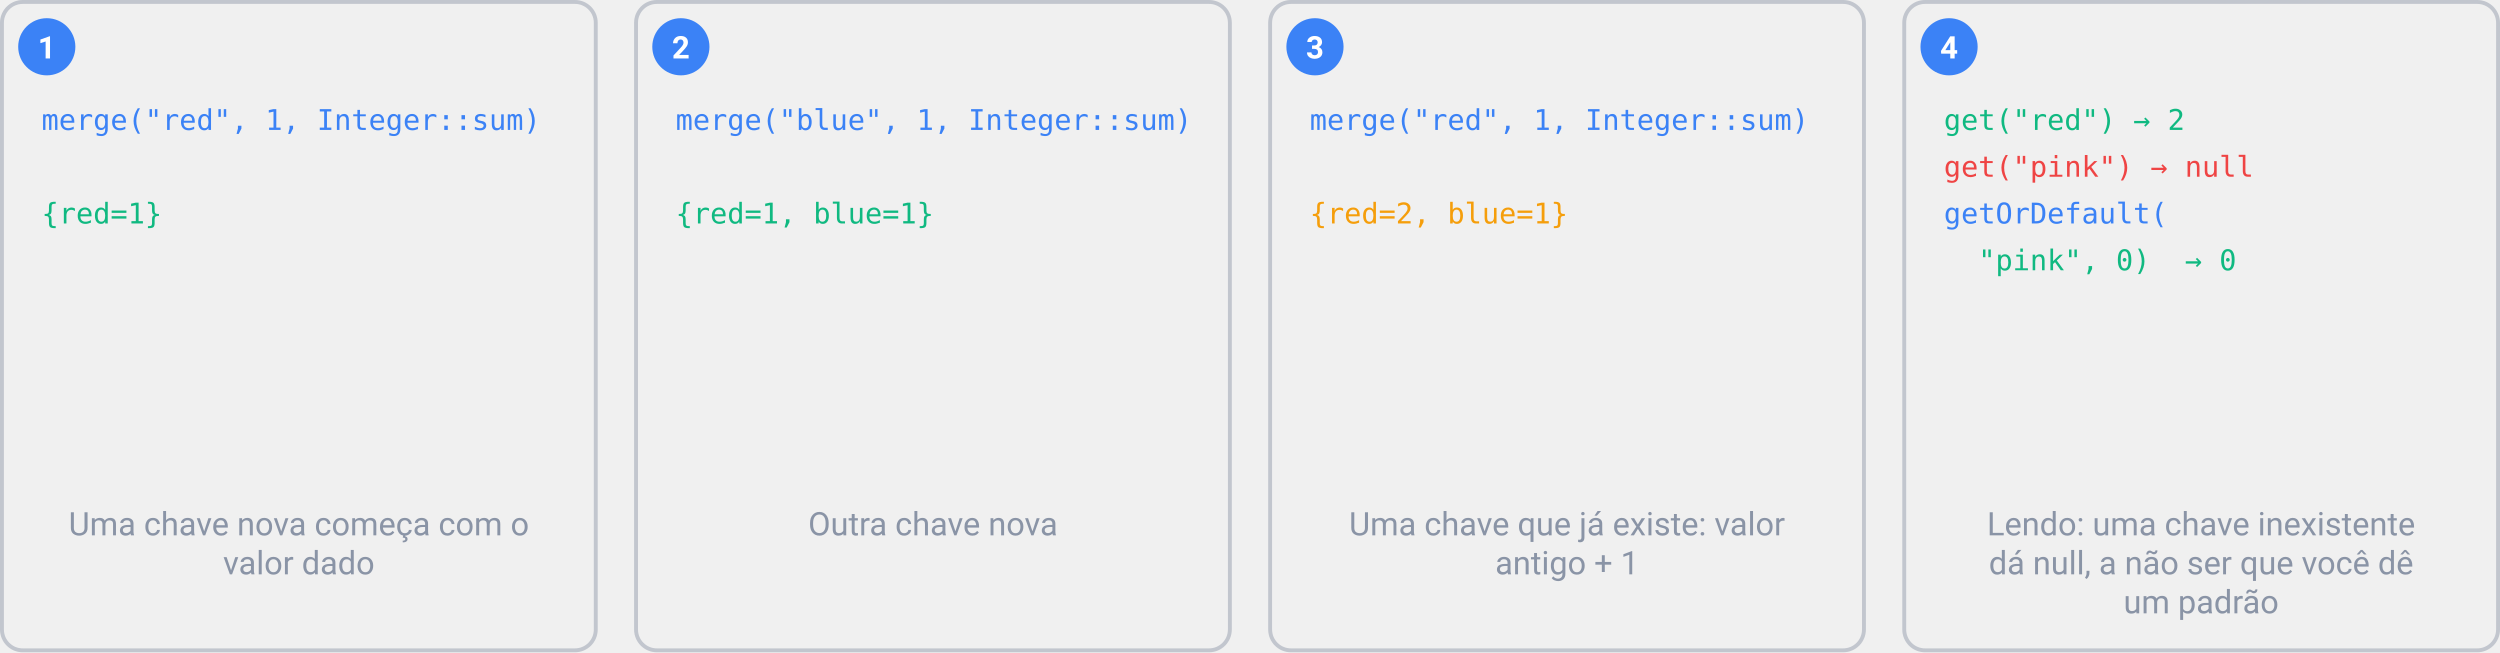
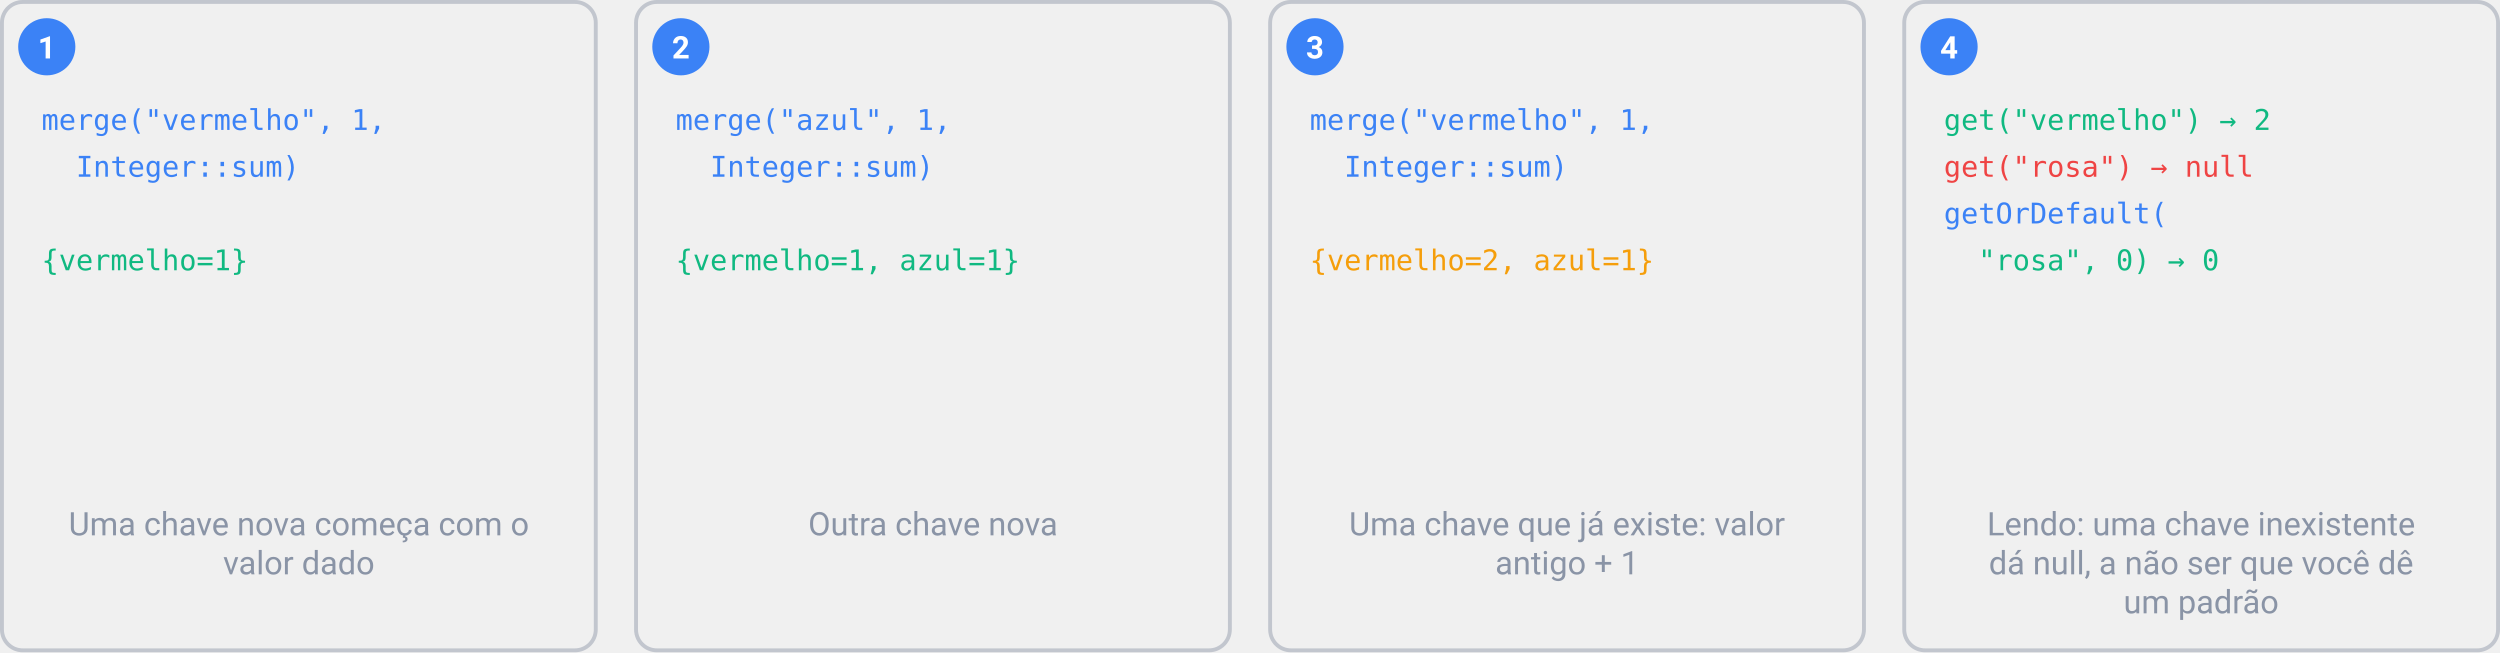
<svg xmlns="http://www.w3.org/2000/svg" viewBox="0 0 962 251" role="img" aria-label="merge acrescenta cada chave nova com 1 e soma 1 a uma chave que já existe; get devolve null para uma chave inexistente, enquanto getOrDefault devolve o padrão">
  <g transform="translate(0 0)">
    <rect x="0.75" y="0.75" width="228.5" height="249.5" rx="8" fill="none" stroke="#8a94a6" stroke-opacity="0.45" stroke-width="1.5" />
    <circle cx="18" cy="18" r="11" fill="#3b82f6" />
    <text x="18" y="22.5" fill="#ffffff" font-size="12" font-weight="700" text-anchor="middle" font-family="-apple-system, 'Segoe UI', Roboto, sans-serif">1</text>
-     <text x="16" y="50" fill="#3b82f6" font-size="11" text-anchor="start" font-family="ui-monospace, Menlo, Consolas, monospace">merge("red", 1, Integer::sum)</text>
-     <text x="16" y="68" fill="#3b82f6" font-size="11" text-anchor="start" font-family="ui-monospace, Menlo, Consolas, monospace" />
-     <text x="16" y="86" fill="#10b981" font-size="11" text-anchor="start" font-family="ui-monospace, Menlo, Consolas, monospace">{red=1}</text>
+     <text x="16" y="50" fill="#3b82f6" font-size="11" text-anchor="start" font-family="ui-monospace, Menlo, Consolas, monospace">merge("vermelho", 1,</text>
+     <text x="16" y="68" fill="#3b82f6" font-size="11" text-anchor="start" font-family="ui-monospace, Menlo, Consolas, monospace" xml:space="preserve">  Integer::sum)</text>
+     <text x="16" y="86" fill="#3b82f6" font-size="11" text-anchor="start" font-family="ui-monospace, Menlo, Consolas, monospace" />
+     <text x="16" y="104" fill="#10b981" font-size="11" text-anchor="start" font-family="ui-monospace, Menlo, Consolas, monospace">{vermelho=1}</text>
    <text x="115.0" y="206" fill="#8a94a6" font-size="12.5" text-anchor="middle" font-family="-apple-system, 'Segoe UI', Roboto, sans-serif">Uma chave nova começa com o</text>
    <text x="115.0" y="221" fill="#8a94a6" font-size="12.5" text-anchor="middle" font-family="-apple-system, 'Segoe UI', Roboto, sans-serif">valor dado</text>
  </g>
  <g transform="translate(244 0)">
    <rect x="0.75" y="0.75" width="228.5" height="249.5" rx="8" fill="none" stroke="#8a94a6" stroke-opacity="0.45" stroke-width="1.5" />
    <circle cx="18" cy="18" r="11" fill="#3b82f6" />
    <text x="18" y="22.5" fill="#ffffff" font-size="12" font-weight="700" text-anchor="middle" font-family="-apple-system, 'Segoe UI', Roboto, sans-serif">2</text>
-     <text x="16" y="50" fill="#3b82f6" font-size="11" text-anchor="start" font-family="ui-monospace, Menlo, Consolas, monospace">merge("blue", 1, Integer::sum)</text>
-     <text x="16" y="68" fill="#3b82f6" font-size="11" text-anchor="start" font-family="ui-monospace, Menlo, Consolas, monospace" />
-     <text x="16" y="86" fill="#10b981" font-size="11" text-anchor="start" font-family="ui-monospace, Menlo, Consolas, monospace">{red=1, blue=1}</text>
+     <text x="16" y="50" fill="#3b82f6" font-size="11" text-anchor="start" font-family="ui-monospace, Menlo, Consolas, monospace">merge("azul", 1,</text>
+     <text x="16" y="68" fill="#3b82f6" font-size="11" text-anchor="start" font-family="ui-monospace, Menlo, Consolas, monospace" xml:space="preserve">  Integer::sum)</text>
+     <text x="16" y="86" fill="#3b82f6" font-size="11" text-anchor="start" font-family="ui-monospace, Menlo, Consolas, monospace" />
+     <text x="16" y="104" fill="#10b981" font-size="11" text-anchor="start" font-family="ui-monospace, Menlo, Consolas, monospace">{vermelho=1, azul=1}</text>
    <text x="115.0" y="206" fill="#8a94a6" font-size="12.5" text-anchor="middle" font-family="-apple-system, 'Segoe UI', Roboto, sans-serif">Outra chave nova</text>
  </g>
  <g transform="translate(488 0)">
    <rect x="0.75" y="0.75" width="228.5" height="249.5" rx="8" fill="none" stroke="#8a94a6" stroke-opacity="0.45" stroke-width="1.5" />
    <circle cx="18" cy="18" r="11" fill="#3b82f6" />
    <text x="18" y="22.5" fill="#ffffff" font-size="12" font-weight="700" text-anchor="middle" font-family="-apple-system, 'Segoe UI', Roboto, sans-serif">3</text>
-     <text x="16" y="50" fill="#3b82f6" font-size="11" text-anchor="start" font-family="ui-monospace, Menlo, Consolas, monospace">merge("red", 1, Integer::sum)</text>
-     <text x="16" y="68" fill="#3b82f6" font-size="11" text-anchor="start" font-family="ui-monospace, Menlo, Consolas, monospace" />
-     <text x="16" y="86" fill="#f59e0b" font-size="11" text-anchor="start" font-family="ui-monospace, Menlo, Consolas, monospace">{red=2, blue=1}</text>
+     <text x="16" y="50" fill="#3b82f6" font-size="11" text-anchor="start" font-family="ui-monospace, Menlo, Consolas, monospace">merge("vermelho", 1,</text>
+     <text x="16" y="68" fill="#3b82f6" font-size="11" text-anchor="start" font-family="ui-monospace, Menlo, Consolas, monospace" xml:space="preserve">  Integer::sum)</text>
+     <text x="16" y="86" fill="#3b82f6" font-size="11" text-anchor="start" font-family="ui-monospace, Menlo, Consolas, monospace" />
+     <text x="16" y="104" fill="#f59e0b" font-size="11" text-anchor="start" font-family="ui-monospace, Menlo, Consolas, monospace">{vermelho=2, azul=1}</text>
    <text x="115.0" y="206" fill="#8a94a6" font-size="12.5" text-anchor="middle" font-family="-apple-system, 'Segoe UI', Roboto, sans-serif">Uma chave que já existe: valor</text>
    <text x="115.0" y="221" fill="#8a94a6" font-size="12.5" text-anchor="middle" font-family="-apple-system, 'Segoe UI', Roboto, sans-serif">antigo + 1</text>
  </g>
  <g transform="translate(732 0)">
    <rect x="0.75" y="0.75" width="228.5" height="249.5" rx="8" fill="none" stroke="#8a94a6" stroke-opacity="0.45" stroke-width="1.5" />
    <circle cx="18" cy="18" r="11" fill="#3b82f6" />
    <text x="18" y="22.5" fill="#ffffff" font-size="12" font-weight="700" text-anchor="middle" font-family="-apple-system, 'Segoe UI', Roboto, sans-serif">4</text>
-     <text x="16" y="50" fill="#10b981" font-size="11" text-anchor="start" font-family="ui-monospace, Menlo, Consolas, monospace">get("red")    → 2</text>
-     <text x="16" y="68" fill="#ef4444" font-size="11" text-anchor="start" font-family="ui-monospace, Menlo, Consolas, monospace">get("pink")   → null</text>
+     <text x="16" y="50" fill="#10b981" font-size="11" text-anchor="start" font-family="ui-monospace, Menlo, Consolas, monospace">get("vermelho") → 2</text>
+     <text x="16" y="68" fill="#ef4444" font-size="11" text-anchor="start" font-family="ui-monospace, Menlo, Consolas, monospace">get("rosa") → null</text>
    <text x="16" y="86" fill="#3b82f6" font-size="11" text-anchor="start" font-family="ui-monospace, Menlo, Consolas, monospace">getOrDefault(</text>
-     <text x="16" y="104" fill="#10b981" font-size="11" text-anchor="start" font-family="ui-monospace, Menlo, Consolas, monospace" xml:space="preserve">  "pink", 0)  → 0</text>
+     <text x="16" y="104" fill="#10b981" font-size="11" text-anchor="start" font-family="ui-monospace, Menlo, Consolas, monospace" xml:space="preserve">  "rosa", 0) → 0</text>
    <text x="115.0" y="206" fill="#8a94a6" font-size="12.5" text-anchor="middle" font-family="-apple-system, 'Segoe UI', Roboto, sans-serif">Lendo: uma chave inexistente</text>
    <text x="115.0" y="221" fill="#8a94a6" font-size="12.5" text-anchor="middle" font-family="-apple-system, 'Segoe UI', Roboto, sans-serif">dá null, a não ser que você dê</text>
    <text x="115.0" y="236" fill="#8a94a6" font-size="12.5" text-anchor="middle" font-family="-apple-system, 'Segoe UI', Roboto, sans-serif">um padrão</text>
  </g>
</svg>
